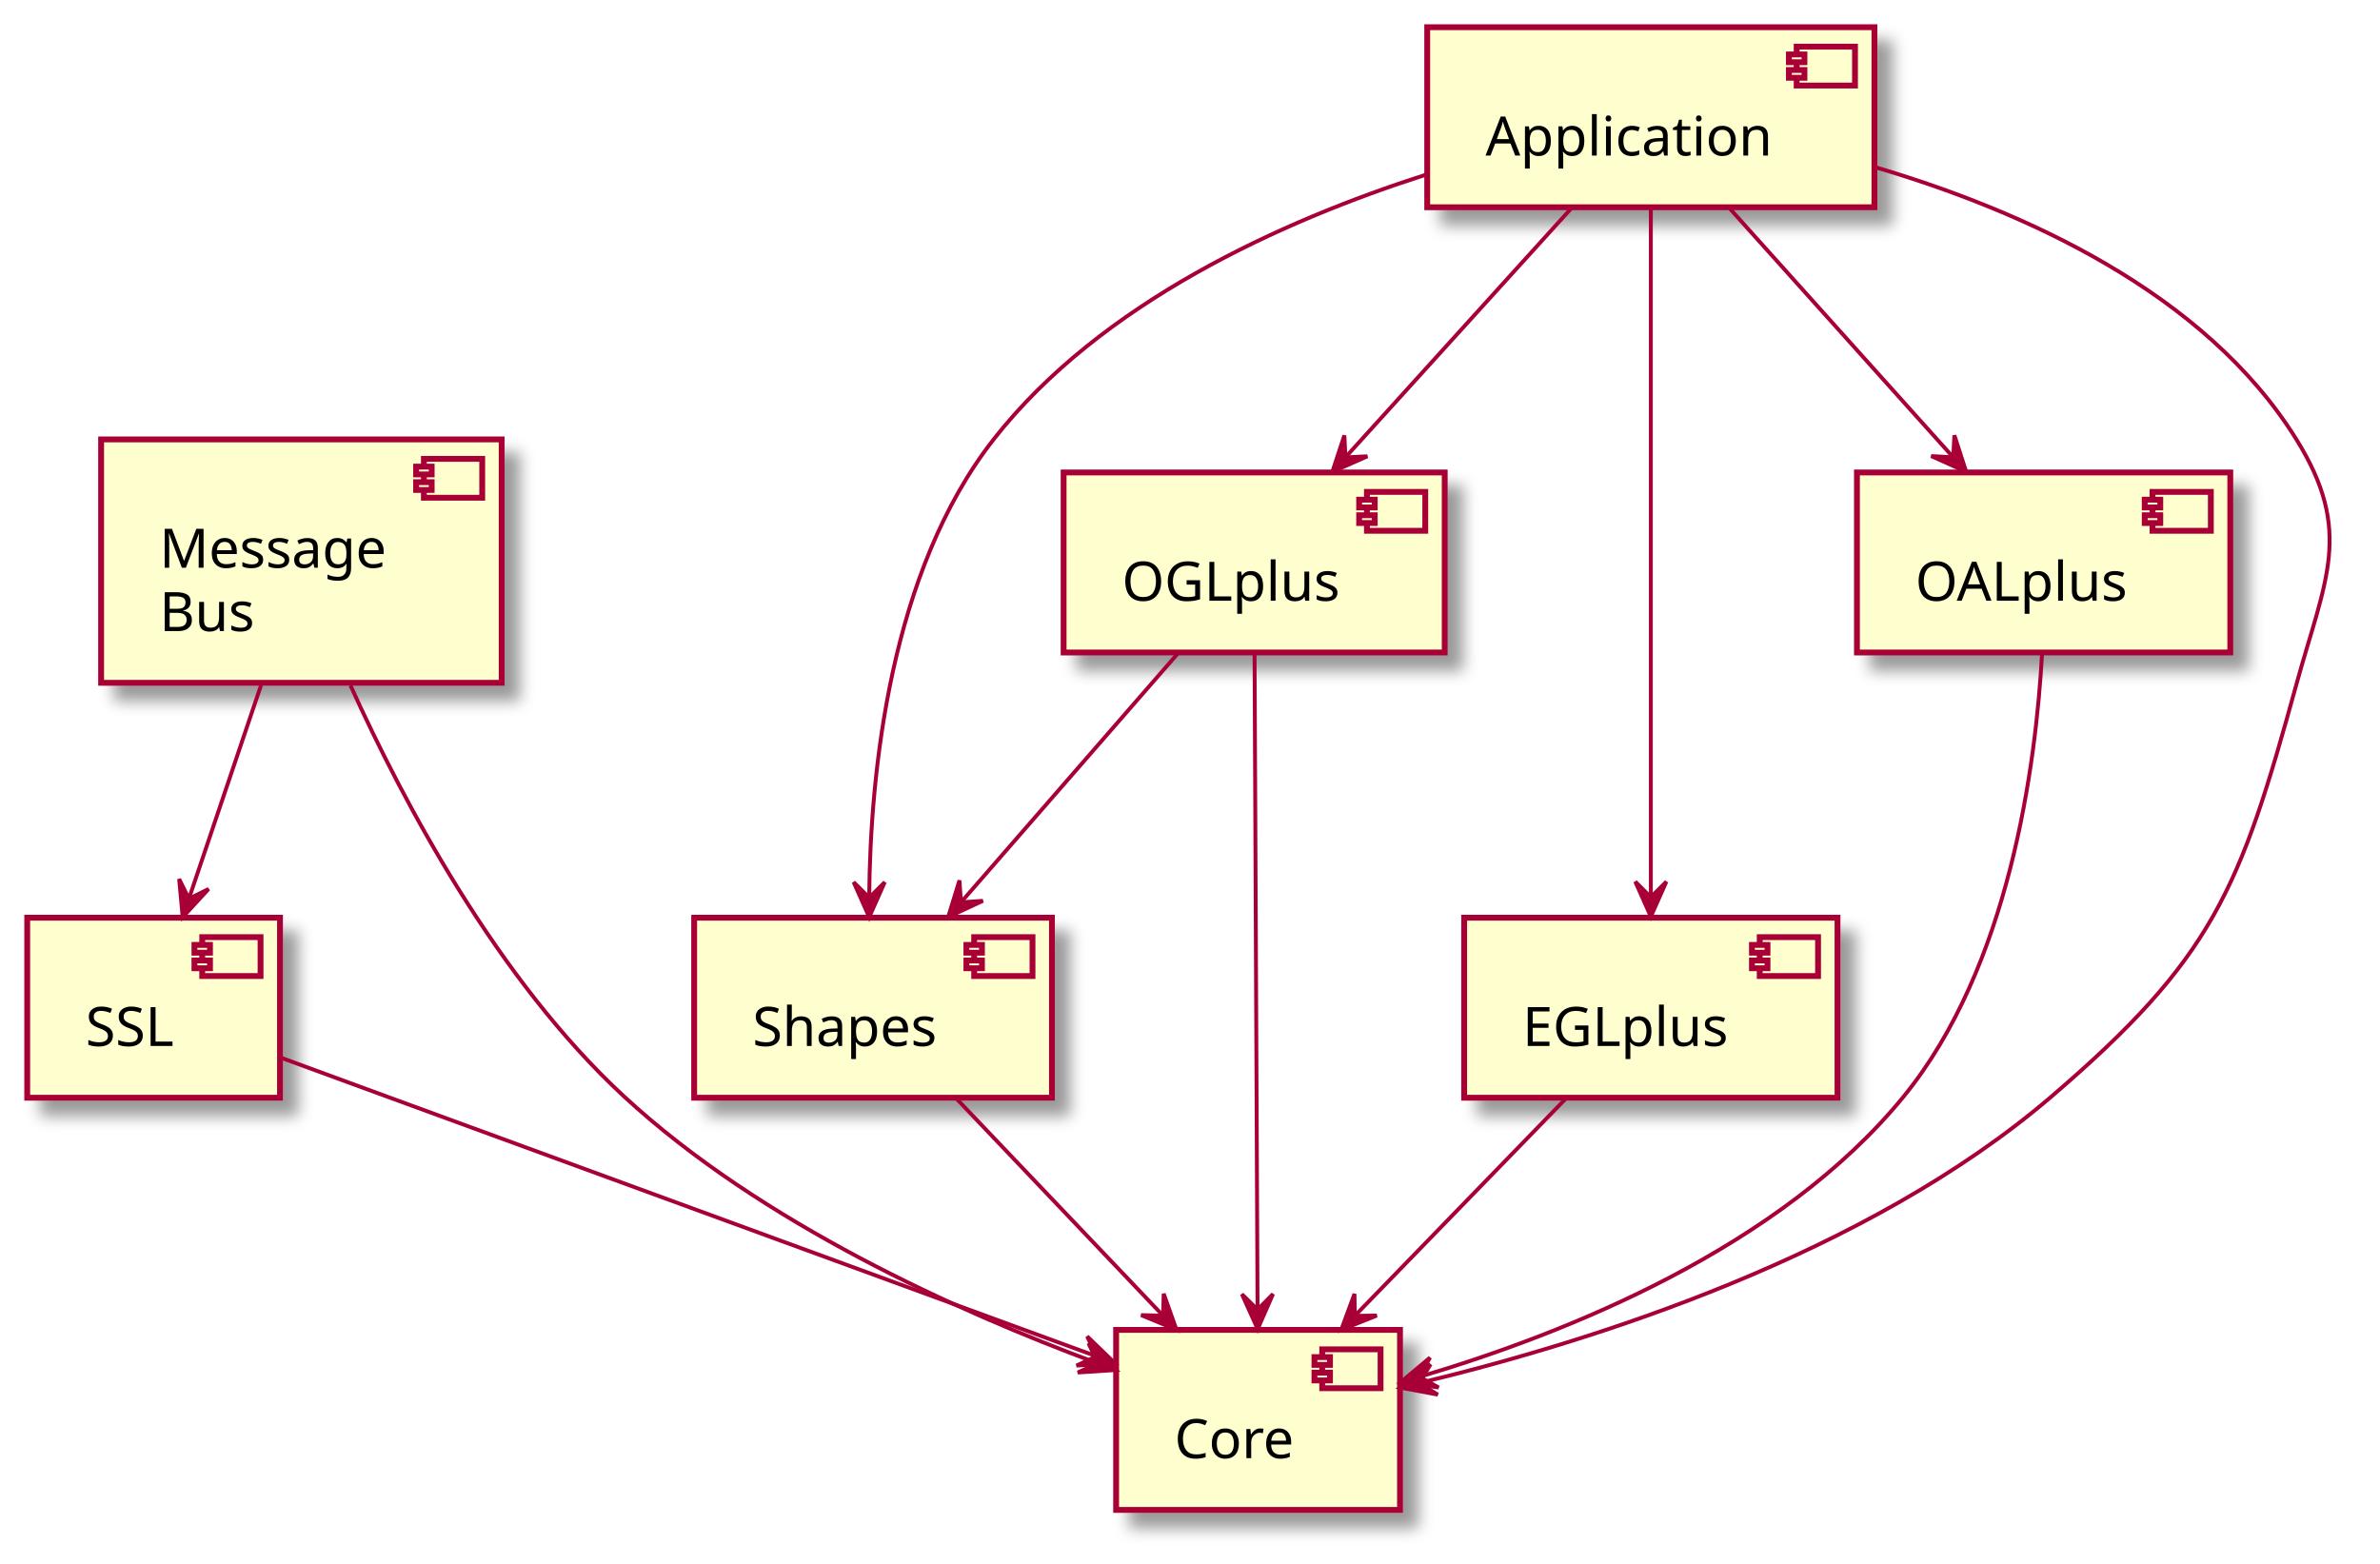
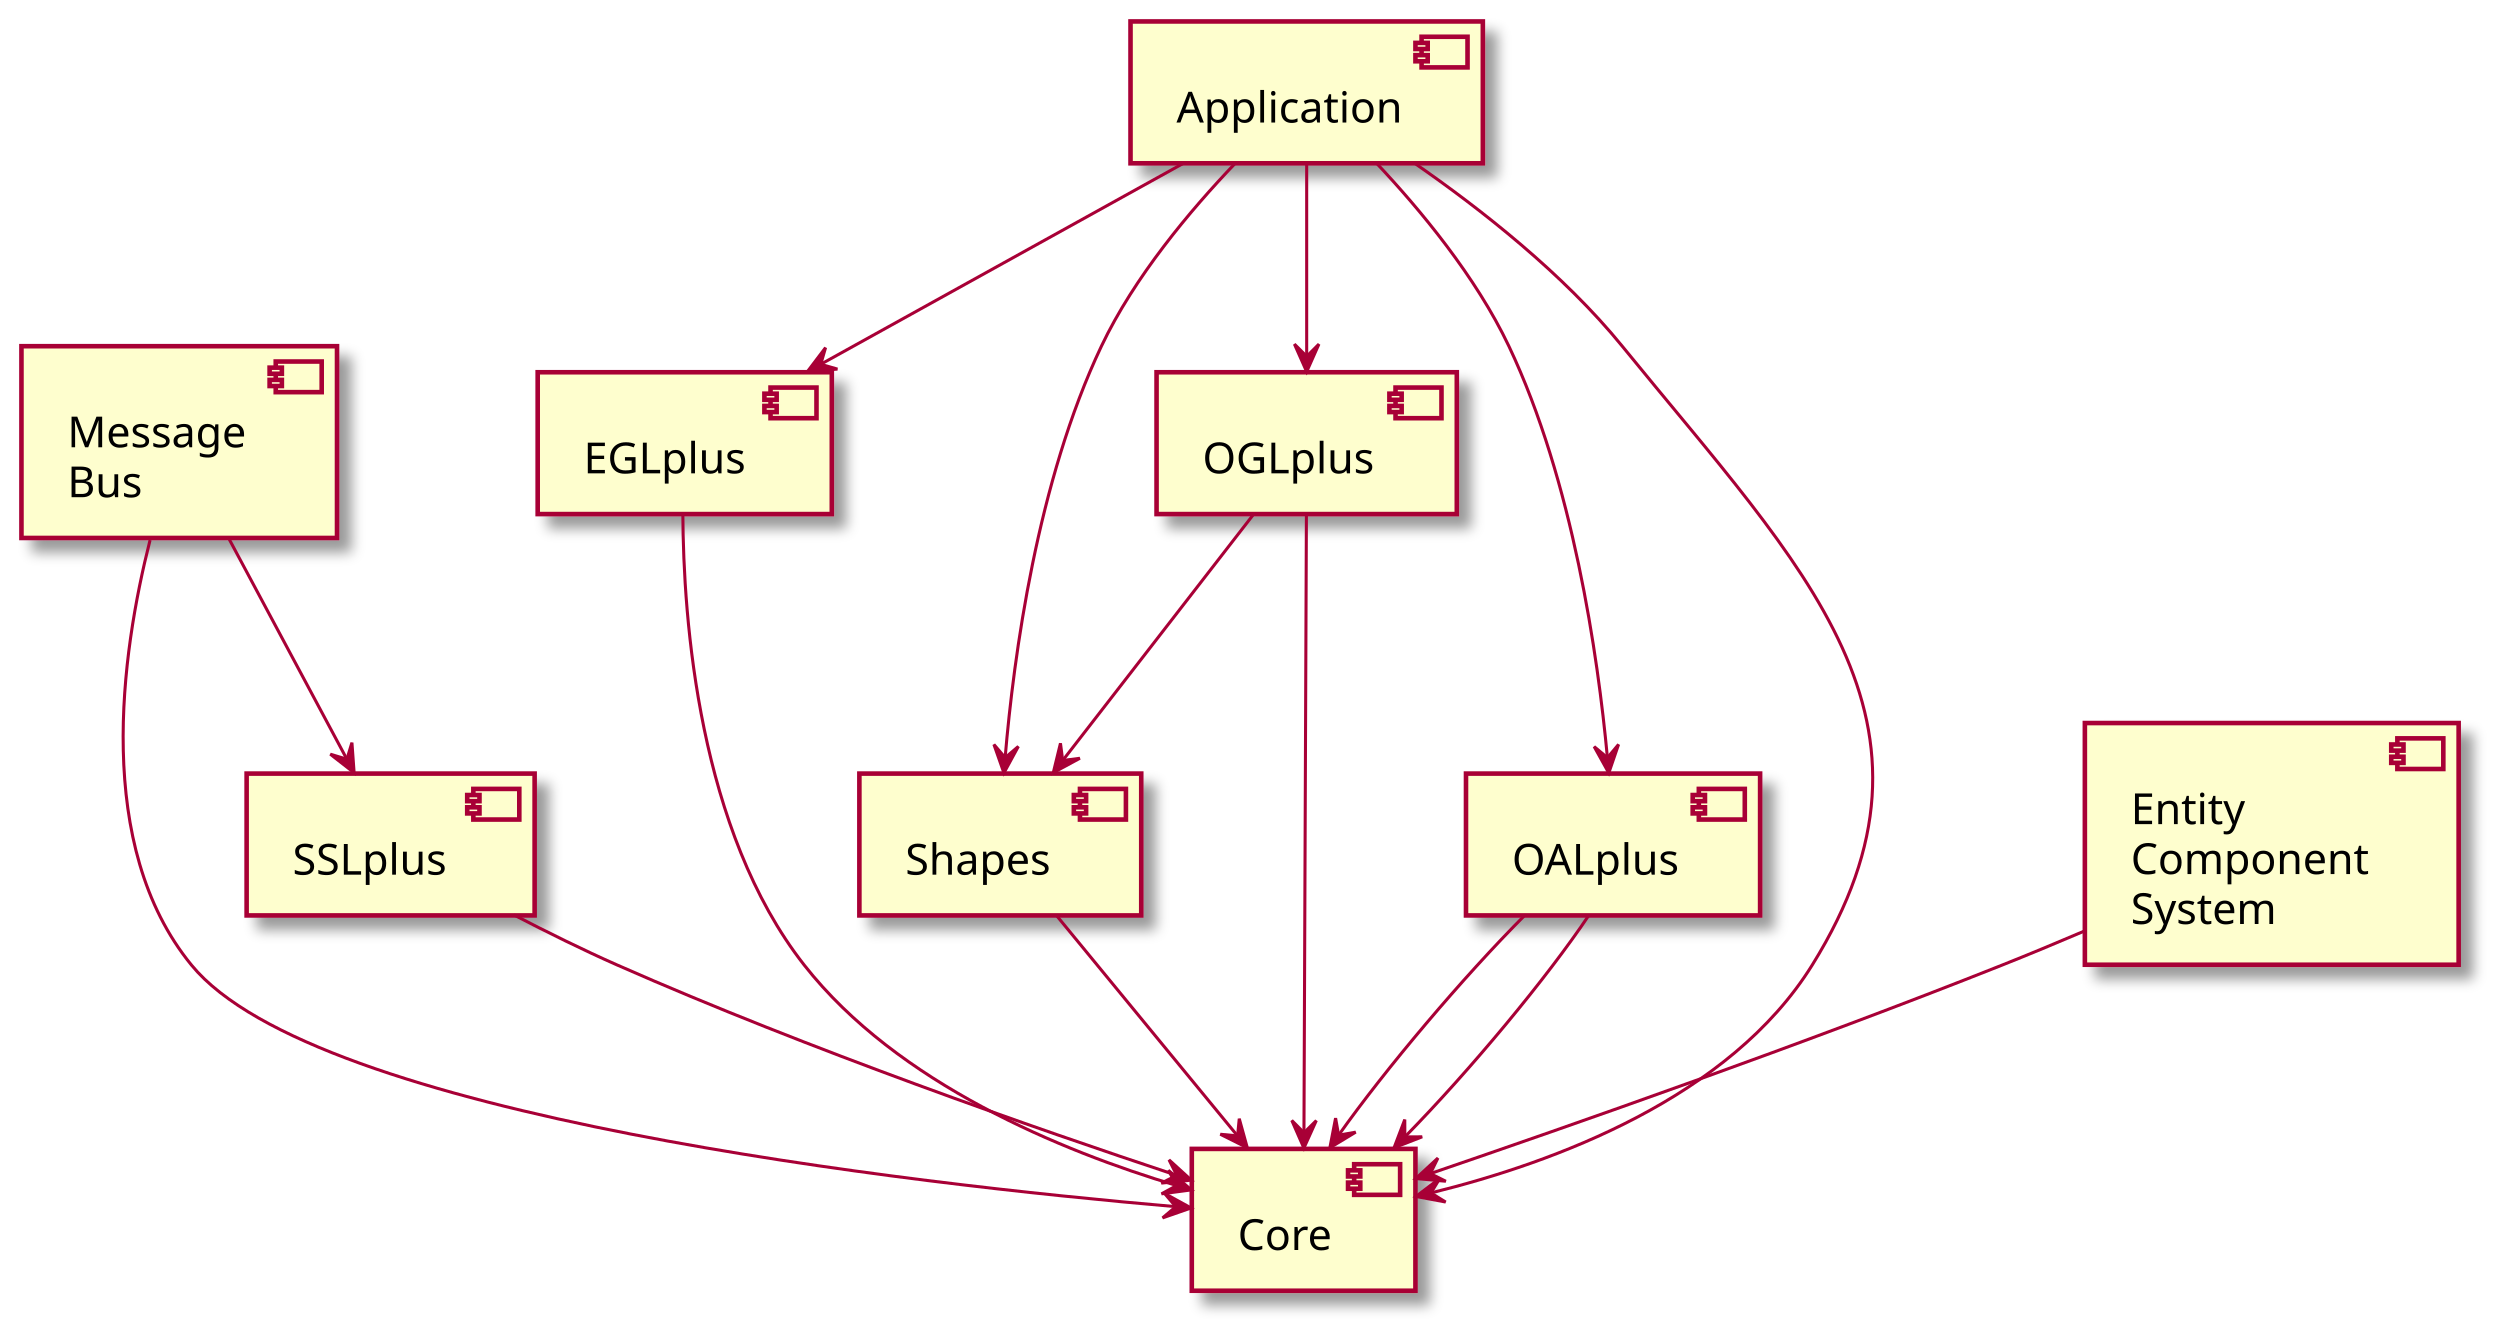
- <svg xmlns="http://www.w3.org/2000/svg" contentScriptType="application/ecmascript" contentStyleType="text/css" height="402px" preserveAspectRatio="none" style="width:612px;height:402px;" version="1.1" viewBox="0 0 612 402" width="612px" zoomAndPan="magnify">
+ <svg xmlns="http://www.w3.org/2000/svg" contentScriptType="application/ecmascript" contentStyleType="text/css" height="435px" preserveAspectRatio="none" style="width:816px;height:435px;" version="1.1" viewBox="0 0 816 435" width="816px" zoomAndPan="magnify">
  <defs>
-     <filter height="300%" id="f1rjagy9eznhvp" width="300%" x="-1" y="-1">
+     <filter height="300%" id="f11cbtkfelam3o" width="300%" x="-1" y="-1">
      <feGaussianBlur result="blurOut" stdDeviation="2.0" />
      <feColorMatrix in="blurOut" result="blurOut2" type="matrix" values="0 0 0 0 0 0 0 0 0 0 0 0 0 0 0 0 0 0 .4 0" />
      <feOffset dx="4.0" dy="4.0" in="blurOut2" result="blurOut3" />
      <feBlend in="SourceGraphic" in2="blurOut3" mode="normal" />
    </filter>
  </defs>
  <g>
-     <rect fill="#FEFECE" filter="url(#f1rjagy9eznhvp)" height="46.297" style="stroke:#A80036;stroke-width:1.5;" width="73" x="287" y="342" />
-     <rect fill="#FEFECE" height="10" style="stroke:#A80036;stroke-width:1.5;" width="15" x="340" y="347" />
-     <rect fill="#FEFECE" height="2" style="stroke:#A80036;stroke-width:1.5;" width="4" x="338" y="349" />
-     <rect fill="#FEFECE" height="2" style="stroke:#A80036;stroke-width:1.5;" width="4" x="338" y="353" />
-     <text fill="#000000" font-family="sans-serif" font-size="14" lengthAdjust="spacing" textLength="33" x="302" y="374.995">Core</text>
-     <rect fill="#FEFECE" filter="url(#f1rjagy9eznhvp)" height="46.297" style="stroke:#A80036;stroke-width:1.5;" width="65" x="7" y="236" />
-     <rect fill="#FEFECE" height="10" style="stroke:#A80036;stroke-width:1.5;" width="15" x="52" y="241" />
-     <rect fill="#FEFECE" height="2" style="stroke:#A80036;stroke-width:1.5;" width="4" x="50" y="243" />
-     <rect fill="#FEFECE" height="2" style="stroke:#A80036;stroke-width:1.5;" width="4" x="50" y="247" />
-     <text fill="#000000" font-family="sans-serif" font-size="14" lengthAdjust="spacing" textLength="25" x="22" y="268.995">SSL</text>
-     <rect fill="#FEFECE" filter="url(#f1rjagy9eznhvp)" height="46.297" style="stroke:#A80036;stroke-width:1.5;" width="92" x="178.5" y="236" />
-     <rect fill="#FEFECE" height="10" style="stroke:#A80036;stroke-width:1.5;" width="15" x="250.5" y="241" />
-     <rect fill="#FEFECE" height="2" style="stroke:#A80036;stroke-width:1.5;" width="4" x="248.5" y="243" />
-     <rect fill="#FEFECE" height="2" style="stroke:#A80036;stroke-width:1.5;" width="4" x="248.5" y="247" />
-     <text fill="#000000" font-family="sans-serif" font-size="14" lengthAdjust="spacing" textLength="52" x="193.5" y="268.995">Shapes</text>
-     <rect fill="#FEFECE" filter="url(#f1rjagy9eznhvp)" height="62.594" style="stroke:#A80036;stroke-width:1.5;" width="103" x="26" y="113" />
-     <rect fill="#FEFECE" height="10" style="stroke:#A80036;stroke-width:1.5;" width="15" x="109" y="118" />
-     <rect fill="#FEFECE" height="2" style="stroke:#A80036;stroke-width:1.5;" width="4" x="107" y="120" />
-     <rect fill="#FEFECE" height="2" style="stroke:#A80036;stroke-width:1.5;" width="4" x="107" y="124" />
-     <text fill="#000000" font-family="sans-serif" font-size="14" lengthAdjust="spacing" textLength="63" x="41" y="145.995">Message</text>
-     <text fill="#000000" font-family="sans-serif" font-size="14" lengthAdjust="spacing" textLength="27" x="41" y="162.292">Bus</text>
-     <rect fill="#FEFECE" filter="url(#f1rjagy9eznhvp)" height="46.297" style="stroke:#A80036;stroke-width:1.5;" width="96" x="376.5" y="236" />
-     <rect fill="#FEFECE" height="10" style="stroke:#A80036;stroke-width:1.5;" width="15" x="452.5" y="241" />
-     <rect fill="#FEFECE" height="2" style="stroke:#A80036;stroke-width:1.5;" width="4" x="450.5" y="243" />
-     <rect fill="#FEFECE" height="2" style="stroke:#A80036;stroke-width:1.5;" width="4" x="450.5" y="247" />
-     <text fill="#000000" font-family="sans-serif" font-size="14" lengthAdjust="spacing" textLength="56" x="391.5" y="268.995">EGLplus</text>
-     <rect fill="#FEFECE" filter="url(#f1rjagy9eznhvp)" height="46.297" style="stroke:#A80036;stroke-width:1.5;" width="98" x="273.5" y="121.5" />
-     <rect fill="#FEFECE" height="10" style="stroke:#A80036;stroke-width:1.5;" width="15" x="351.5" y="126.5" />
-     <rect fill="#FEFECE" height="2" style="stroke:#A80036;stroke-width:1.5;" width="4" x="349.5" y="128.5" />
-     <rect fill="#FEFECE" height="2" style="stroke:#A80036;stroke-width:1.5;" width="4" x="349.5" y="132.5" />
-     <text fill="#000000" font-family="sans-serif" font-size="14" lengthAdjust="spacing" textLength="58" x="288.5" y="154.495">OGLplus</text>
-     <rect fill="#FEFECE" filter="url(#f1rjagy9eznhvp)" height="46.297" style="stroke:#A80036;stroke-width:1.5;" width="96" x="477.5" y="121.5" />
-     <rect fill="#FEFECE" height="10" style="stroke:#A80036;stroke-width:1.5;" width="15" x="553.5" y="126.5" />
-     <rect fill="#FEFECE" height="2" style="stroke:#A80036;stroke-width:1.5;" width="4" x="551.5" y="128.5" />
-     <rect fill="#FEFECE" height="2" style="stroke:#A80036;stroke-width:1.5;" width="4" x="551.5" y="132.5" />
-     <text fill="#000000" font-family="sans-serif" font-size="14" lengthAdjust="spacing" textLength="56" x="492.5" y="154.495">OALplus</text>
-     <rect fill="#FEFECE" filter="url(#f1rjagy9eznhvp)" height="46.297" style="stroke:#A80036;stroke-width:1.5;" width="115" x="367" y="7" />
-     <rect fill="#FEFECE" height="10" style="stroke:#A80036;stroke-width:1.5;" width="15" x="462" y="12" />
-     <rect fill="#FEFECE" height="2" style="stroke:#A80036;stroke-width:1.5;" width="4" x="460" y="14" />
-     <rect fill="#FEFECE" height="2" style="stroke:#A80036;stroke-width:1.5;" width="4" x="460" y="18" />
-     <text fill="#000000" font-family="sans-serif" font-size="14" lengthAdjust="spacing" textLength="75" x="382" y="39.995">Application</text>
-     <path d="M72.2,271.99 C81.06,275.24 90.64,278.76 99.5,282 C163.09,305.3 236.85,332.29 281.83,348.75 " fill="none" id="ssl-to-core" style="stroke:#A80036;stroke-width:1.0;" />
-     <polygon fill="#A80036" points="286.64,350.51,279.555,343.668,281.943,348.797,276.814,351.184,286.64,350.51" style="stroke:#A80036;stroke-width:1.0;" />
-     <path d="M245.5,282.06 C261.11,298.46 282.48,320.91 298.9,338.16 " fill="none" id="shapes-to-core" style="stroke:#A80036;stroke-width:1.0;" />
-     <polygon fill="#A80036" points="302.53,341.98,299.237,332.698,299.089,338.353,293.434,338.204,302.53,341.98" style="stroke:#A80036;stroke-width:1.0;" />
-     <path d="M67.12,176.24 C61.34,193.34 54.22,214.43 48.65,230.9 " fill="none" id="msgbus-to-ssl" style="stroke:#A80036;stroke-width:1.0;" />
-     <polygon fill="#A80036" points="46.98,235.86,53.647,228.611,48.578,231.122,46.067,226.054,46.98,235.86" style="stroke:#A80036;stroke-width:1.0;" />
-     <path d="M90.13,176.28 C103.77,206.39 127.99,252 160.5,282 C195.78,314.56 246.41,337.3 281.86,350.45 " fill="none" id="msgbus-to-core" style="stroke:#A80036;stroke-width:1.0;" />
-     <polygon fill="#A80036" points="286.97,352.32,279.911,345.452,282.279,350.589,277.142,352.958,286.97,352.32" style="stroke:#A80036;stroke-width:1.0;" />
-     <path d="M403.08,282.06 C387.15,298.46 365.35,320.91 348.6,338.16 " fill="none" id="eglplus-to-core" style="stroke:#A80036;stroke-width:1.0;" />
-     <polygon fill="#A80036" points="344.89,341.98,354.031,338.315,348.375,338.395,348.295,332.738,344.89,341.98" style="stroke:#A80036;stroke-width:1.0;" />
-     <path d="M322.6,167.65 C322.79,207.9 323.17,292.88 323.37,336.66 " fill="none" id="oglplus-to-core" style="stroke:#A80036;stroke-width:1.0;" />
-     <polygon fill="#A80036" points="323.4,341.79,327.349,332.767,323.371,336.79,319.349,332.813,323.4,341.79" style="stroke:#A80036;stroke-width:1.0;" />
-     <path d="M303.14,167.73 C287.03,186.22 264.08,212.56 247.13,232.02 " fill="none" id="oglplus-to-shapes" style="stroke:#A80036;stroke-width:1.0;" />
-     <polygon fill="#A80036" points="243.82,235.82,252.748,231.662,247.104,232.05,246.716,226.406,243.82,235.82" style="stroke:#A80036;stroke-width:1.0;" />
-     <path d="M525.13,167.62 C523.53,196.9 516.71,248.69 489.5,282 C457.78,320.83 403.08,342.79 365.18,354.02 " fill="none" id="oalplus-to-core" style="stroke:#A80036;stroke-width:1.0;" />
-     <polygon fill="#A80036" points="360.18,355.46,369.936,356.807,364.984,354.073,367.717,349.121,360.18,355.46" style="stroke:#A80036;stroke-width:1.0;" />
-     <path d="M482.05,42.95 C520.01,54.14 566.92,75.05 590.5,113 C605.28,136.78 597.92,149 590.5,176 C575.98,228.85 569.12,246.34 527.5,282 C479.91,322.77 409.46,344.97 365.04,355.65 " fill="none" id="app-to-core" style="stroke:#A80036;stroke-width:1.0;" />
-     <polygon fill="#A80036" points="360.03,356.84,369.712,358.645,364.894,355.681,367.858,350.863,360.03,356.84" style="stroke:#A80036;stroke-width:1.0;" />
-     <path d="M424.5,53.18 C424.5,94.97 424.5,185.23 424.5,230.68 " fill="none" id="app-to-eglplus" style="stroke:#A80036;stroke-width:1.0;" />
-     <polygon fill="#A80036" points="424.5,235.73,428.5,226.73,424.5,230.73,420.5,226.73,424.5,235.73" style="stroke:#A80036;stroke-width:1.0;" />
-     <path d="M404.35,53.23 C387.58,71.72 363.7,98.06 346.05,117.52 " fill="none" id="app-to-oglplus" style="stroke:#A80036;stroke-width:1.0;" />
-     <polygon fill="#A80036" points="342.61,121.32,351.62,117.343,345.97,117.617,345.695,111.967,342.61,121.32" style="stroke:#A80036;stroke-width:1.0;" />
-     <path d="M444.45,53.23 C461.05,71.72 484.71,98.06 502.18,117.52 " fill="none" id="app-to-oalplus" style="stroke:#A80036;stroke-width:1.0;" />
-     <polygon fill="#A80036" points="505.59,121.32,502.56,111.949,502.252,117.597,496.604,117.289,505.59,121.32" style="stroke:#A80036;stroke-width:1.0;" />
-     <path d="M366.76,44.89 C329.53,56.83 283.06,77.84 255.5,113 C228.78,147.09 223.79,199.01 223.51,230.59 " fill="none" id="app-to-shapes" style="stroke:#A80036;stroke-width:1.0;" />
-     <polygon fill="#A80036" points="223.51,235.86,227.51,226.86,223.51,230.86,219.51,226.86,223.51,235.86" style="stroke:#A80036;stroke-width:1.0;" />
+     <rect fill="#FEFECE" filter="url(#f11cbtkfelam3o)" height="46.297" style="stroke:#A80036;stroke-width:1.5;" width="73" x="389" y="375" />
+     <rect fill="#FEFECE" height="10" style="stroke:#A80036;stroke-width:1.5;" width="15" x="442" y="380" />
+     <rect fill="#FEFECE" height="2" style="stroke:#A80036;stroke-width:1.5;" width="4" x="440" y="382" />
+     <rect fill="#FEFECE" height="2" style="stroke:#A80036;stroke-width:1.5;" width="4" x="440" y="386" />
+     <text fill="#000000" font-family="sans-serif" font-size="14" lengthAdjust="spacing" textLength="33" x="404" y="407.995">Core</text>
+     <rect fill="#FEFECE" filter="url(#f11cbtkfelam3o)" height="46.297" style="stroke:#A80036;stroke-width:1.5;" width="94" x="80.5" y="252.5" />
+     <rect fill="#FEFECE" height="10" style="stroke:#A80036;stroke-width:1.5;" width="15" x="154.5" y="257.5" />
+     <rect fill="#FEFECE" height="2" style="stroke:#A80036;stroke-width:1.5;" width="4" x="152.5" y="259.5" />
+     <rect fill="#FEFECE" height="2" style="stroke:#A80036;stroke-width:1.5;" width="4" x="152.5" y="263.5" />
+     <text fill="#000000" font-family="sans-serif" font-size="14" lengthAdjust="spacing" textLength="54" x="95.5" y="285.495">SSLplus</text>
+     <rect fill="#FEFECE" filter="url(#f11cbtkfelam3o)" height="46.297" style="stroke:#A80036;stroke-width:1.5;" width="92" x="280.5" y="252.5" />
+     <rect fill="#FEFECE" height="10" style="stroke:#A80036;stroke-width:1.5;" width="15" x="352.5" y="257.5" />
+     <rect fill="#FEFECE" height="2" style="stroke:#A80036;stroke-width:1.5;" width="4" x="350.5" y="259.5" />
+     <rect fill="#FEFECE" height="2" style="stroke:#A80036;stroke-width:1.5;" width="4" x="350.5" y="263.5" />
+     <text fill="#000000" font-family="sans-serif" font-size="14" lengthAdjust="spacing" textLength="52" x="295.5" y="285.495">Shapes</text>
+     <rect fill="#FEFECE" filter="url(#f11cbtkfelam3o)" height="62.594" style="stroke:#A80036;stroke-width:1.5;" width="103" x="7" y="113" />
+     <rect fill="#FEFECE" height="10" style="stroke:#A80036;stroke-width:1.5;" width="15" x="90" y="118" />
+     <rect fill="#FEFECE" height="2" style="stroke:#A80036;stroke-width:1.5;" width="4" x="88" y="120" />
+     <rect fill="#FEFECE" height="2" style="stroke:#A80036;stroke-width:1.5;" width="4" x="88" y="124" />
+     <text fill="#000000" font-family="sans-serif" font-size="14" lengthAdjust="spacing" textLength="63" x="22" y="145.995">Message</text>
+     <text fill="#000000" font-family="sans-serif" font-size="14" lengthAdjust="spacing" textLength="27" x="22" y="162.292">Bus</text>
+     <rect fill="#FEFECE" filter="url(#f11cbtkfelam3o)" height="46.297" style="stroke:#A80036;stroke-width:1.5;" width="96" x="175.5" y="121.5" />
+     <rect fill="#FEFECE" height="10" style="stroke:#A80036;stroke-width:1.5;" width="15" x="251.5" y="126.5" />
+     <rect fill="#FEFECE" height="2" style="stroke:#A80036;stroke-width:1.5;" width="4" x="249.5" y="128.5" />
+     <rect fill="#FEFECE" height="2" style="stroke:#A80036;stroke-width:1.5;" width="4" x="249.5" y="132.5" />
+     <text fill="#000000" font-family="sans-serif" font-size="14" lengthAdjust="spacing" textLength="56" x="190.5" y="154.495">EGLplus</text>
+     <rect fill="#FEFECE" filter="url(#f11cbtkfelam3o)" height="46.297" style="stroke:#A80036;stroke-width:1.5;" width="98" x="377.5" y="121.5" />
+     <rect fill="#FEFECE" height="10" style="stroke:#A80036;stroke-width:1.5;" width="15" x="455.5" y="126.5" />
+     <rect fill="#FEFECE" height="2" style="stroke:#A80036;stroke-width:1.5;" width="4" x="453.5" y="128.5" />
+     <rect fill="#FEFECE" height="2" style="stroke:#A80036;stroke-width:1.5;" width="4" x="453.5" y="132.5" />
+     <text fill="#000000" font-family="sans-serif" font-size="14" lengthAdjust="spacing" textLength="58" x="392.5" y="154.495">OGLplus</text>
+     <rect fill="#FEFECE" filter="url(#f11cbtkfelam3o)" height="46.297" style="stroke:#A80036;stroke-width:1.5;" width="96" x="478.5" y="252.5" />
+     <rect fill="#FEFECE" height="10" style="stroke:#A80036;stroke-width:1.5;" width="15" x="554.5" y="257.5" />
+     <rect fill="#FEFECE" height="2" style="stroke:#A80036;stroke-width:1.5;" width="4" x="552.5" y="259.5" />
+     <rect fill="#FEFECE" height="2" style="stroke:#A80036;stroke-width:1.5;" width="4" x="552.5" y="263.5" />
+     <text fill="#000000" font-family="sans-serif" font-size="14" lengthAdjust="spacing" textLength="56" x="493.5" y="285.495">OALplus</text>
+     <rect fill="#FEFECE" filter="url(#f11cbtkfelam3o)" height="78.891" style="stroke:#A80036;stroke-width:1.5;" width="122" x="680.5" y="236" />
+     <rect fill="#FEFECE" height="10" style="stroke:#A80036;stroke-width:1.5;" width="15" x="782.5" y="241" />
+     <rect fill="#FEFECE" height="2" style="stroke:#A80036;stroke-width:1.5;" width="4" x="780.5" y="243" />
+     <rect fill="#FEFECE" height="2" style="stroke:#A80036;stroke-width:1.5;" width="4" x="780.5" y="247" />
+     <text fill="#000000" font-family="sans-serif" font-size="14" lengthAdjust="spacing" textLength="38" x="695.5" y="268.995">Entity</text>
+     <text fill="#000000" font-family="sans-serif" font-size="14" lengthAdjust="spacing" textLength="82" x="695.5" y="285.292">Component</text>
+     <text fill="#000000" font-family="sans-serif" font-size="14" lengthAdjust="spacing" textLength="51" x="695.5" y="301.589">System</text>
+     <rect fill="#FEFECE" filter="url(#f11cbtkfelam3o)" height="46.297" style="stroke:#A80036;stroke-width:1.5;" width="115" x="369" y="7" />
+     <rect fill="#FEFECE" height="10" style="stroke:#A80036;stroke-width:1.5;" width="15" x="464" y="12" />
+     <rect fill="#FEFECE" height="2" style="stroke:#A80036;stroke-width:1.5;" width="4" x="462" y="14" />
+     <rect fill="#FEFECE" height="2" style="stroke:#A80036;stroke-width:1.5;" width="4" x="462" y="18" />
+     <text fill="#000000" font-family="sans-serif" font-size="14" lengthAdjust="spacing" textLength="75" x="384" y="39.995">Application</text>
+     <path d="M167.75,298.64 C178.58,304.26 190.37,310.09 201.5,315 C263.83,342.49 338.55,368.51 384,383.6 " fill="none" id="sslplus-to-core" style="stroke:#A80036;stroke-width:1.0;" />
+     <polygon fill="#A80036" points="388.85,385.2,381.565,378.572,384.104,383.627,379.049,386.166,388.85,385.2" style="stroke:#A80036;stroke-width:1.0;" />
+     <path d="M344.66,298.6 C361.37,318.94 386.18,349.14 403.9,370.71 " fill="none" id="shapes-to-core" style="stroke:#A80036;stroke-width:1.0;" />
+     <polygon fill="#A80036" points="407.12,374.63,404.494,365.138,403.945,370.768,398.314,370.219,407.12,374.63" style="stroke:#A80036;stroke-width:1.0;" />
+     <path d="M74.85,176.07 C86.49,197.82 101.97,226.77 113.13,247.63 " fill="none" id="msgbus-to-sslplus" style="stroke:#A80036;stroke-width:1.0;" />
+     <polygon fill="#A80036" points="115.58,252.22,114.869,242.397,113.225,247.809,107.812,246.165,115.58,252.22" style="stroke:#A80036;stroke-width:1.0;" />
+     <path d="M48.98,176.27 C39.54,213.51 30.61,276.06 62.5,315 C102.93,364.38 297.15,386.38 383.71,393.85 " fill="none" id="msgbus-to-core" style="stroke:#A80036;stroke-width:1.0;" />
+     <polygon fill="#A80036" points="388.76,394.28,380.122,389.548,383.777,393.866,379.46,397.521,388.76,394.28" style="stroke:#A80036;stroke-width:1.0;" />
+     <path d="M222.88,167.52 C223.03,202.48 228.1,271.17 262.5,315 C292.92,353.75 346.53,375.68 383.93,386.93 " fill="none" id="eglplus-to-core" style="stroke:#A80036;stroke-width:1.0;" />
+     <polygon fill="#A80036" points="388.87,388.38,381.368,381.999,384.074,386.967,379.106,389.673,388.87,388.38" style="stroke:#A80036;stroke-width:1.0;" />
+     <path d="M426.41,167.82 C426.23,213.87 425.81,319.29 425.61,369.47 " fill="none" id="oglplus-to-core" style="stroke:#A80036;stroke-width:1.0;" />
+     <polygon fill="#A80036" points="425.59,374.73,429.641,365.753,425.619,369.73,421.642,365.707,425.59,374.73" style="stroke:#A80036;stroke-width:1.0;" />
+     <path d="M409.31,167.68 C391.99,190.01 365.28,224.47 346.9,248.18 " fill="none" id="oglplus-to-shapes" style="stroke:#A80036;stroke-width:1.0;" />
+     <polygon fill="#A80036" points="343.8,252.18,352.468,247.503,346.857,248.223,346.137,242.612,343.8,252.18" style="stroke:#A80036;stroke-width:1.0;" />
+     <path d="M497.84,298.6 C477.61,318.86 452.22,348.89 436.98,370.44 " fill="none" id="oalplus-to-core" style="stroke:#A80036;stroke-width:1.0;" />
+     <polygon fill="#A80036" points="434.07,374.63,442.497,369.533,436.929,370.528,435.934,364.959,434.07,374.63" style="stroke:#A80036;stroke-width:1.0;" />
+     <path d="M518.7,298.6 C505.06,319.03 479.82,349.39 458.65,370.98 " fill="none" id="oalplus-to-core-1" style="stroke:#A80036;stroke-width:1.0;" />
+     <polygon fill="#A80036" points="455.02,374.63,464.198,371.057,458.541,371.08,458.518,365.423,455.02,374.63" style="stroke:#A80036;stroke-width:1.0;" />
+     <path d="M680.18,303.96 C671.27,307.76 662.18,311.55 653.5,315 C589.02,340.67 512.95,367.31 467.01,383.01 " fill="none" id="ecs-to-core" style="stroke:#A80036;stroke-width:1.0;" />
+     <polygon fill="#A80036" points="462.11,384.68,471.92,385.558,466.842,383.065,469.335,377.987,462.11,384.68" style="stroke:#A80036;stroke-width:1.0;" />
+     <path d="M461.7,53.26 C483.27,68.2 510.32,89.41 529.5,113 C588.74,185.87 641.06,235.23 591.5,315 C564.55,358.37 507.12,379.49 467.42,389.28 " fill="none" id="app-to-core" style="stroke:#A80036;stroke-width:1.0;" />
+     <polygon fill="#A80036" points="462.18,390.53,471.861,392.342,467.045,389.375,470.012,384.558,462.18,390.53" style="stroke:#A80036;stroke-width:1.0;" />
+     <path d="M386.39,53.23 C352.33,72.1 303.5,99.16 268.19,118.73 " fill="none" id="app-to-eglplus" style="stroke:#A80036;stroke-width:1.0;" />
+     <polygon fill="#A80036" points="263.52,121.32,273.332,120.47,267.897,118.903,269.464,113.467,263.52,121.32" style="stroke:#A80036;stroke-width:1.0;" />
+     <path d="M426.5,53.23 C426.5,71.25 426.5,96.75 426.5,116.05 " fill="none" id="app-to-oglplus" style="stroke:#A80036;stroke-width:1.0;" />
+     <polygon fill="#A80036" points="426.5,121.32,430.5,112.32,426.5,116.32,422.5,112.32,426.5,121.32" style="stroke:#A80036;stroke-width:1.0;" />
+     <path d="M449.07,53.02 C463.63,68.48 481.78,90.38 492.5,113 C513.41,157.12 521.55,214.05 524.65,247.19 " fill="none" id="app-to-oalplus" style="stroke:#A80036;stroke-width:1.0;" />
+     <polygon fill="#A80036" points="525.11,252.3,528.298,242.981,524.668,247.32,520.329,243.689,525.11,252.3" style="stroke:#A80036;stroke-width:1.0;" />
+     <path d="M403.21,53.27 C388.46,68.68 370.22,90.41 359.5,113 C338.59,157.05 330.89,214 328.09,247.17 " fill="none" id="app-to-shapes" style="stroke:#A80036;stroke-width:1.0;" />
+     <polygon fill="#A80036" points="327.68,252.29,332.387,243.639,328.08,247.306,324.413,242.999,327.68,252.29" style="stroke:#A80036;stroke-width:1.0;" />
  </g>
</svg>
